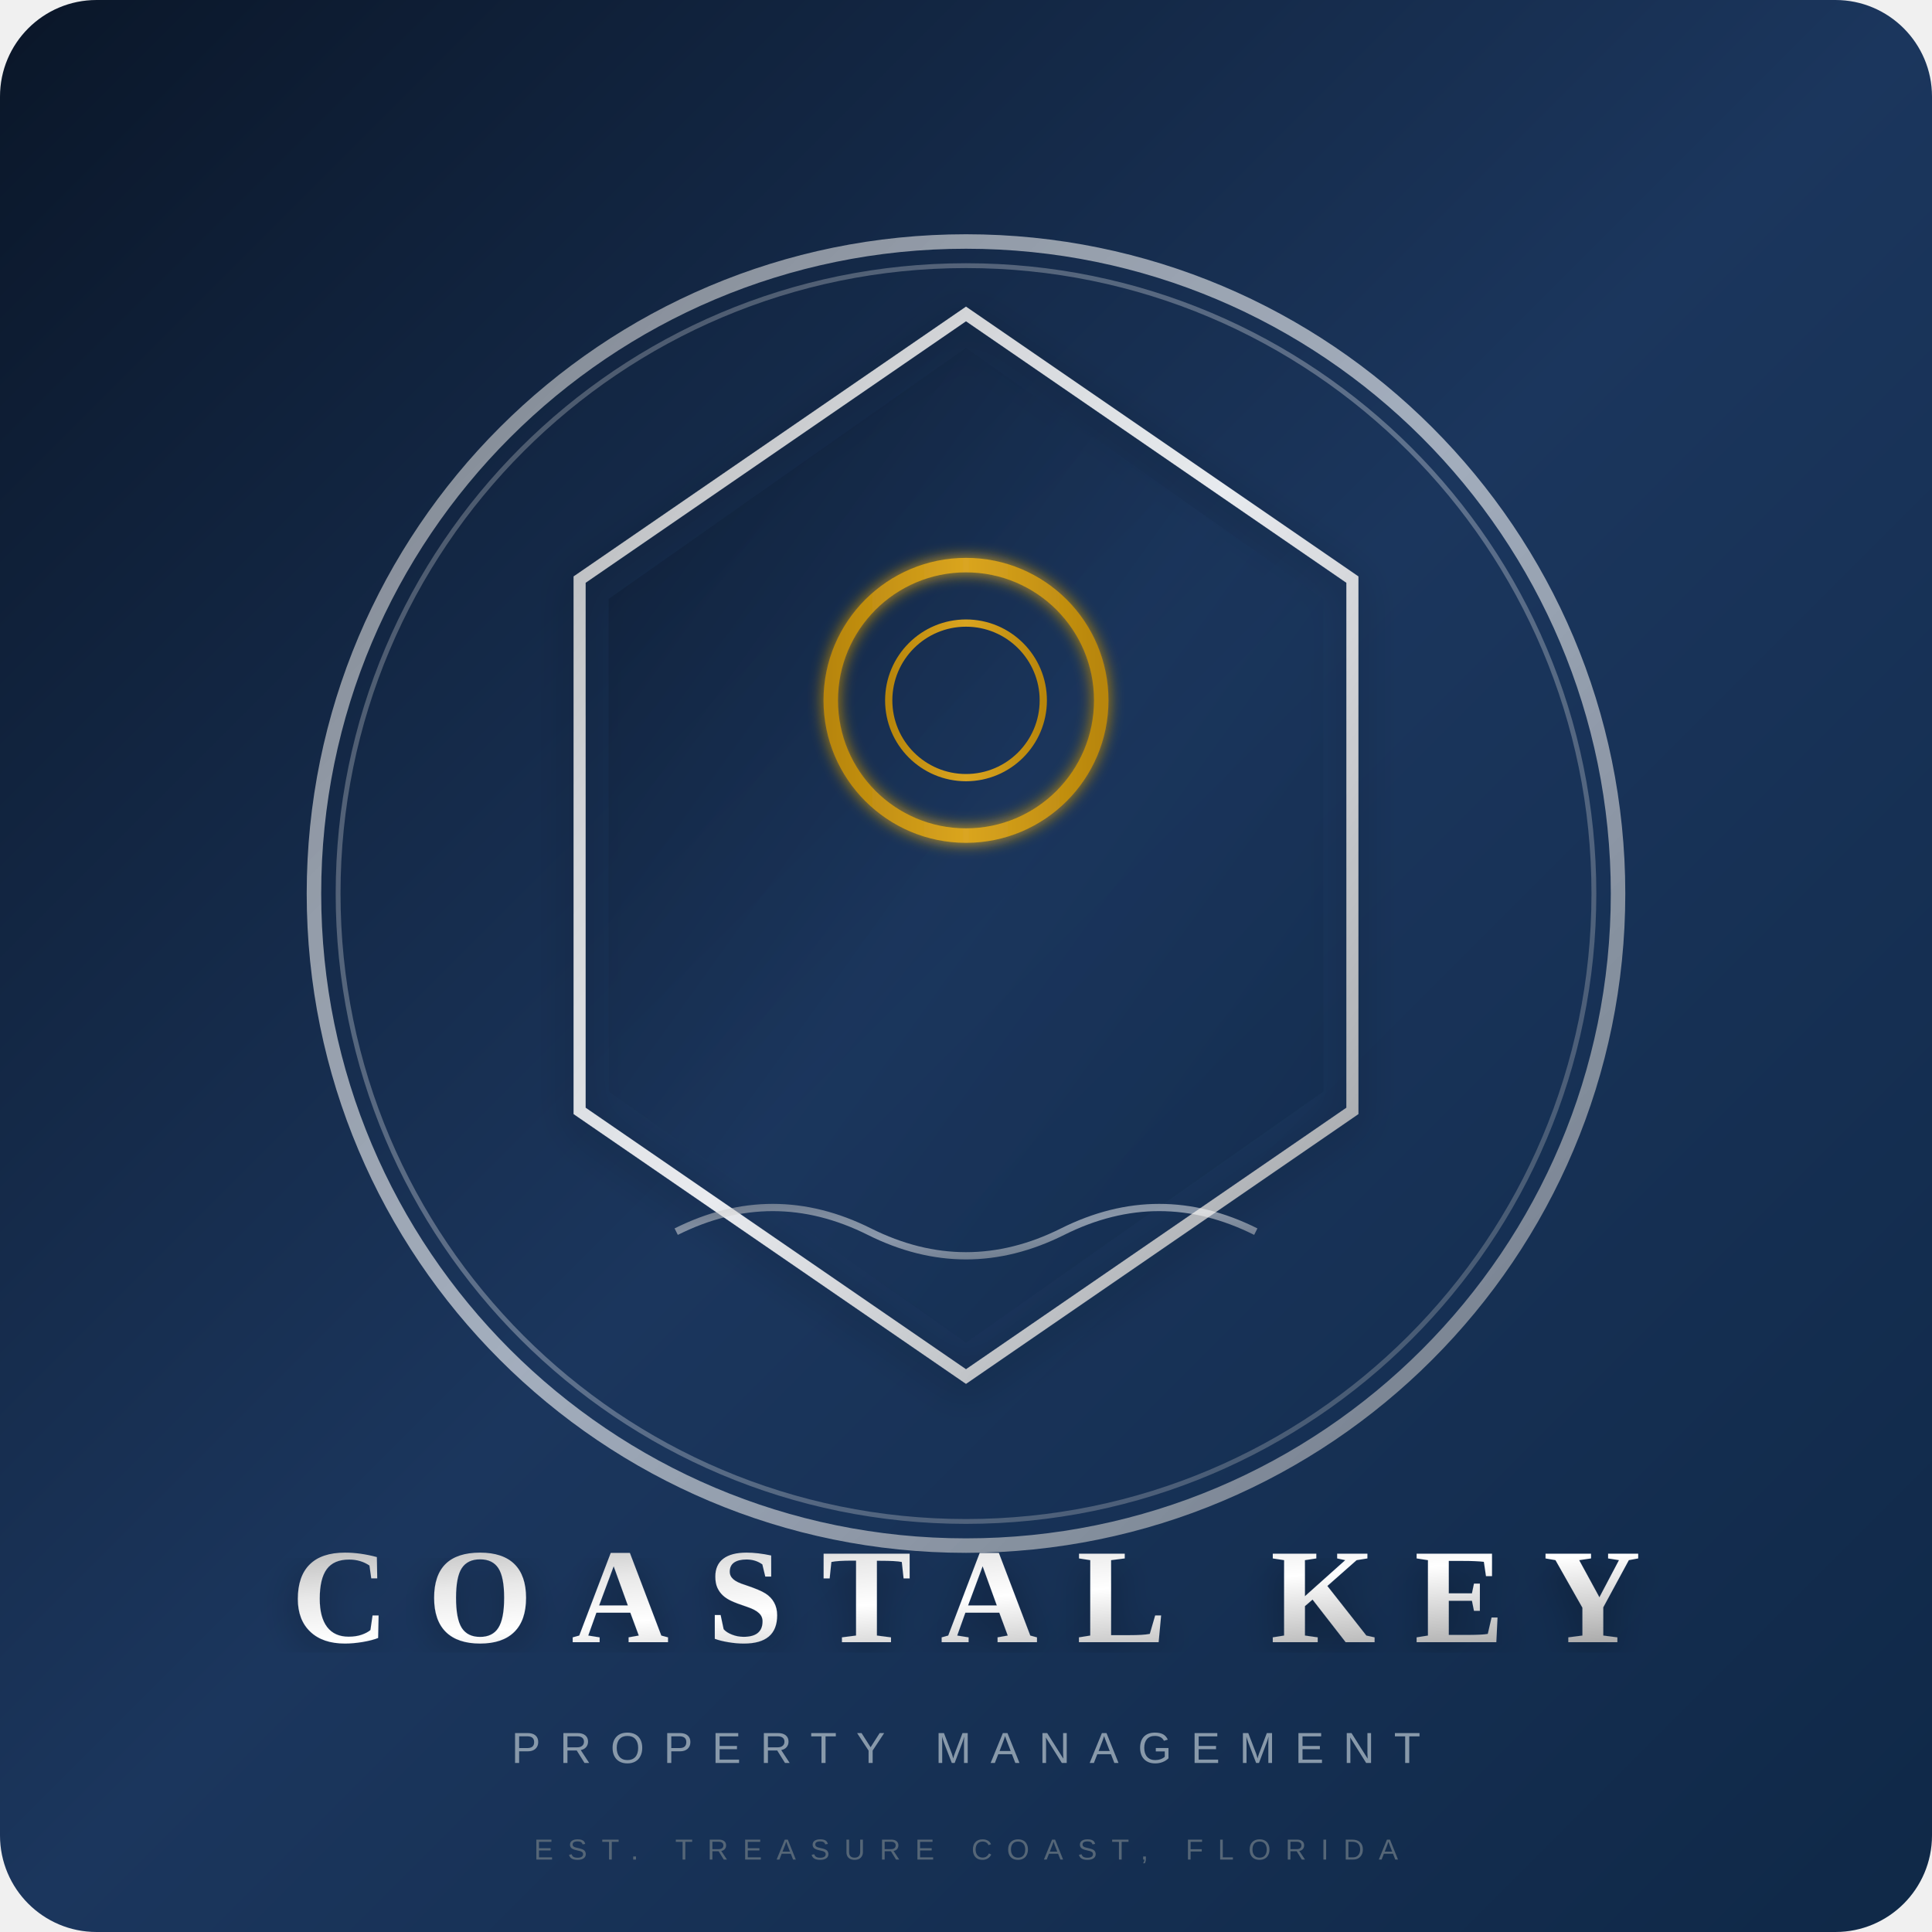
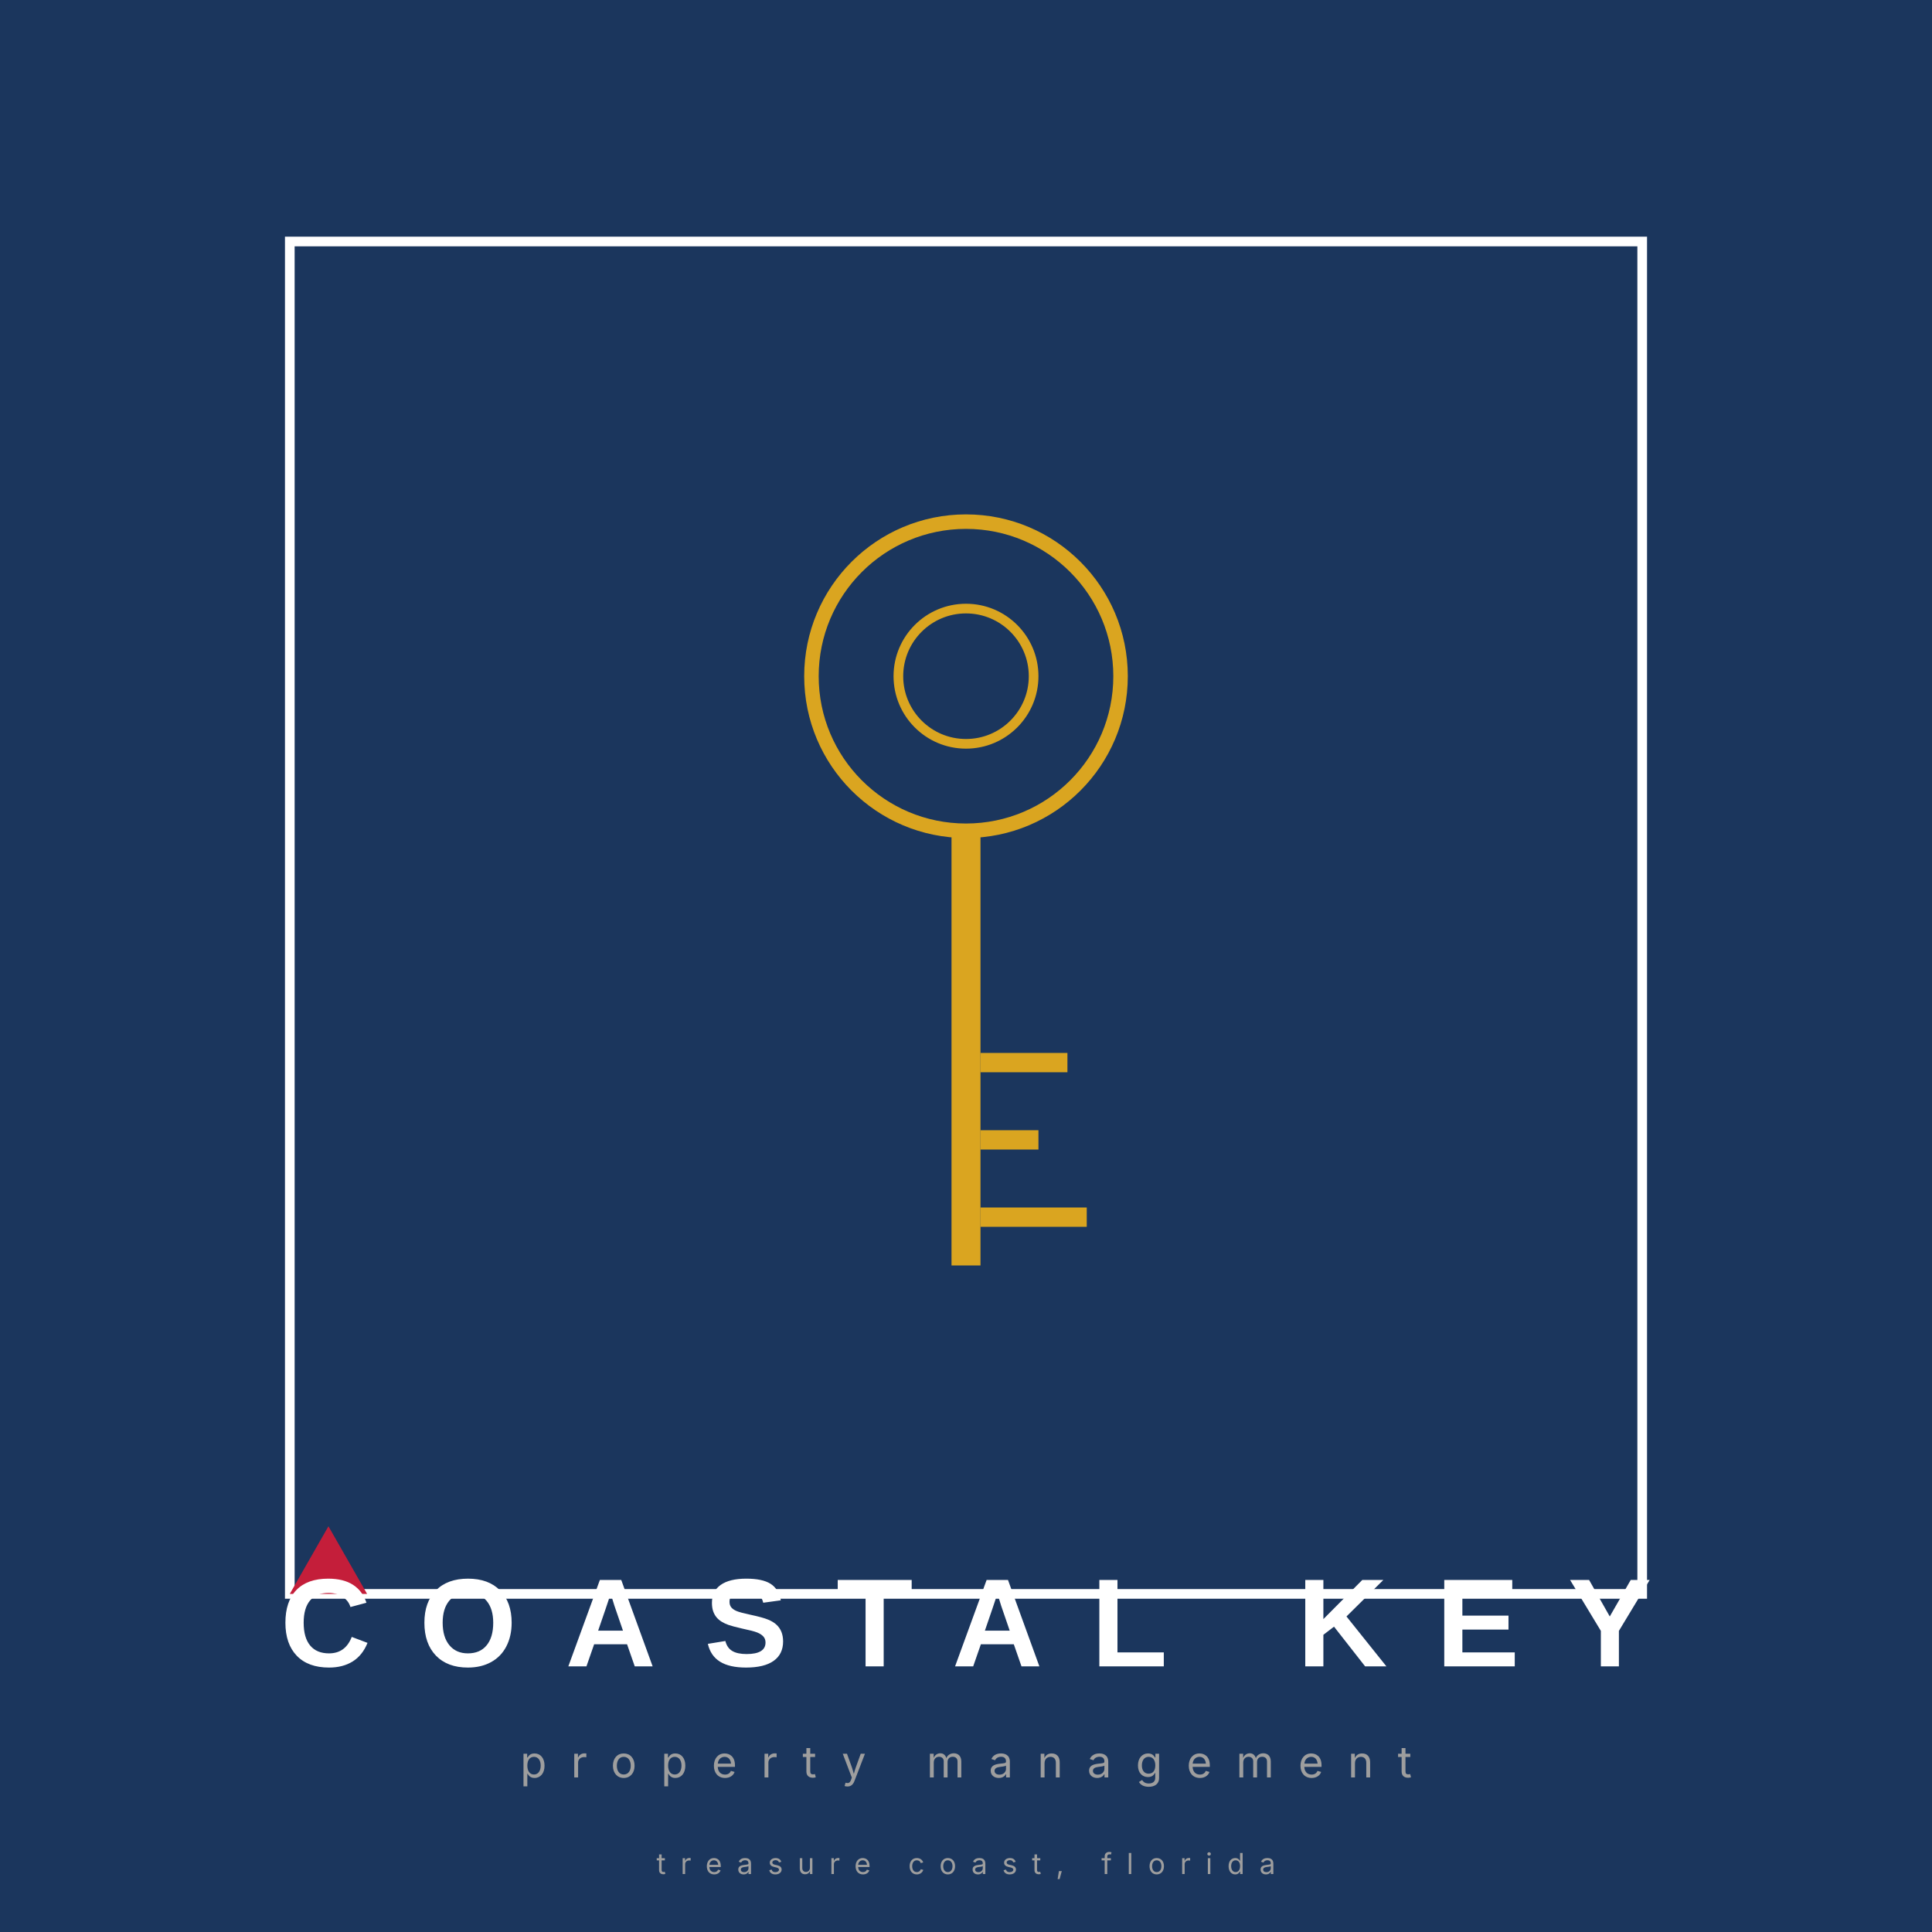
<svg xmlns="http://www.w3.org/2000/svg" viewBox="0 0 400 400" width="400" height="400">
-   <defs>
-     <linearGradient id="platinum" x1="0%" y1="0%" x2="100%" y2="100%">
-       <stop offset="0%" style="stop-color:#C0C0C0;stop-opacity:1" />
-       <stop offset="25%" style="stop-color:#E8E8E8;stop-opacity:1" />
-       <stop offset="50%" style="stop-color:#FFFFFF;stop-opacity:1" />
-       <stop offset="75%" style="stop-color:#D4D4D4;stop-opacity:1" />
-       <stop offset="100%" style="stop-color:#A8A8A8;stop-opacity:1" />
-     </linearGradient>
-     <linearGradient id="ocean" x1="0%" y1="0%" x2="100%" y2="100%">
-       <stop offset="0%" style="stop-color:#0A1628;stop-opacity:1" />
-       <stop offset="50%" style="stop-color:#1B365D;stop-opacity:1" />
-       <stop offset="100%" style="stop-color:#0F2847;stop-opacity:1" />
-     </linearGradient>
-     <linearGradient id="gold" x1="0%" y1="0%" x2="100%" y2="0%">
-       <stop offset="0%" style="stop-color:#B8860B;stop-opacity:1" />
-       <stop offset="50%" style="stop-color:#DAA520;stop-opacity:1" />
-       <stop offset="100%" style="stop-color:#B8860B;stop-opacity:1" />
-     </linearGradient>
-     <filter id="shadow" x="-5%" y="-5%" width="115%" height="115%">
-       <feDropShadow dx="0" dy="2" stdDeviation="4" flood-color="#000000" flood-opacity="0.3" />
-     </filter>
-     <filter id="glow">
-       <feGaussianBlur stdDeviation="1.5" result="blur" />
-       <feMerge>
-         <feMergeNode in="blur" />
-         <feMergeNode in="SourceGraphic" />
-       </feMerge>
-     </filter>
-   </defs>
-   <rect width="400" height="400" rx="20" ry="20" fill="url(#ocean)" />
-   <circle cx="200" cy="185" r="135" fill="none" stroke="url(#platinum)" stroke-width="3" opacity="0.6" />
-   <circle cx="200" cy="185" r="130" fill="none" stroke="url(#platinum)" stroke-width="1" opacity="0.3" />
-   <path d="M200 65 L280 120 L280 230 L200 285 L120 230 L120 120 Z" fill="none" stroke="url(#platinum)" stroke-width="2.5" filter="url(#shadow)" opacity="0.9" />
-   <path d="M200 72 L274 124 L274 226 L200 278 L126 226 L126 124 Z" fill="url(#ocean)" opacity="0.5" />
-   <circle cx="200" cy="145" r="28" fill="none" stroke="url(#gold)" stroke-width="3" filter="url(#glow)" />
-   <circle cx="200" cy="145" r="16" fill="none" stroke="url(#gold)" stroke-width="1.5" />
-   <line x1="200" y1="173" x2="200" y2="245" stroke="url(#gold)" stroke-width="3" stroke-linecap="round" />
-   <line x1="200" y1="215" x2="215" y2="215" stroke="url(#gold)" stroke-width="2.5" stroke-linecap="round" />
-   <line x1="200" y1="228" x2="212" y2="228" stroke="url(#gold)" stroke-width="2.5" stroke-linecap="round" />
-   <line x1="200" y1="241" x2="218" y2="241" stroke="url(#gold)" stroke-width="2.5" stroke-linecap="round" />
-   <path d="M140 255 Q160 245 180 255 Q200 265 220 255 Q240 245 260 255" fill="none" stroke="url(#platinum)" stroke-width="1.5" opacity="0.5" />
-   <text x="200" y="340" text-anchor="middle" font-family="'Georgia', 'Times New Roman', serif" font-size="28" font-weight="bold" letter-spacing="8" fill="url(#platinum)" filter="url(#shadow)">COASTAL KEY</text>
-   <text x="200" y="365" text-anchor="middle" font-family="'Helvetica Neue', 'Arial', sans-serif" font-size="9" letter-spacing="4" font-weight="300" fill="#8899AA">PROPERTY MANAGEMENT</text>
-   <text x="200" y="385" text-anchor="middle" font-family="'Helvetica Neue', 'Arial', sans-serif" font-size="6" letter-spacing="3" fill="#556677">EST. TREASURE COAST, FLORIDA</text>
+   <rect width="400" height="400" fill="#1B365D" />
+   <rect x="60" y="50" width="280" height="280" fill="none" stroke="#FFFFFF" stroke-width="2" />
+   <circle cx="200" cy="140" r="32" fill="none" stroke="#DAA520" stroke-width="3" />
+   <circle cx="200" cy="140" r="14" fill="none" stroke="#DAA520" stroke-width="2" />
+   <rect x="197" y="172" width="6" height="90" fill="#DAA520" />
+   <rect x="203" y="218" width="18" height="4" fill="#DAA520" />
+   <rect x="203" y="234" width="12" height="4" fill="#DAA520" />
+   <rect x="203" y="250" width="22" height="4" fill="#DAA520" />
+   <polygon points="60,330 76,330 68,316" fill="#C41E3A" />
+   <text x="200" y="345" text-anchor="middle" font-family="'Montserrat', 'Helvetica Neue', 'Arial', sans-serif" font-size="26" font-weight="700" letter-spacing="10" fill="#FFFFFF">COASTAL KEY</text>
+   <text x="200" y="368" text-anchor="middle" font-family="'Inter', 'Helvetica Neue', 'Arial', sans-serif" font-size="9" font-weight="400" letter-spacing="5" fill="#9E9E9E">property management</text>
+   <text x="200" y="388" text-anchor="middle" font-family="'Inter', 'Helvetica Neue', 'Arial', sans-serif" font-size="6" font-weight="400" letter-spacing="3" fill="#9E9E9E">treasure coast, florida</text>
</svg>
